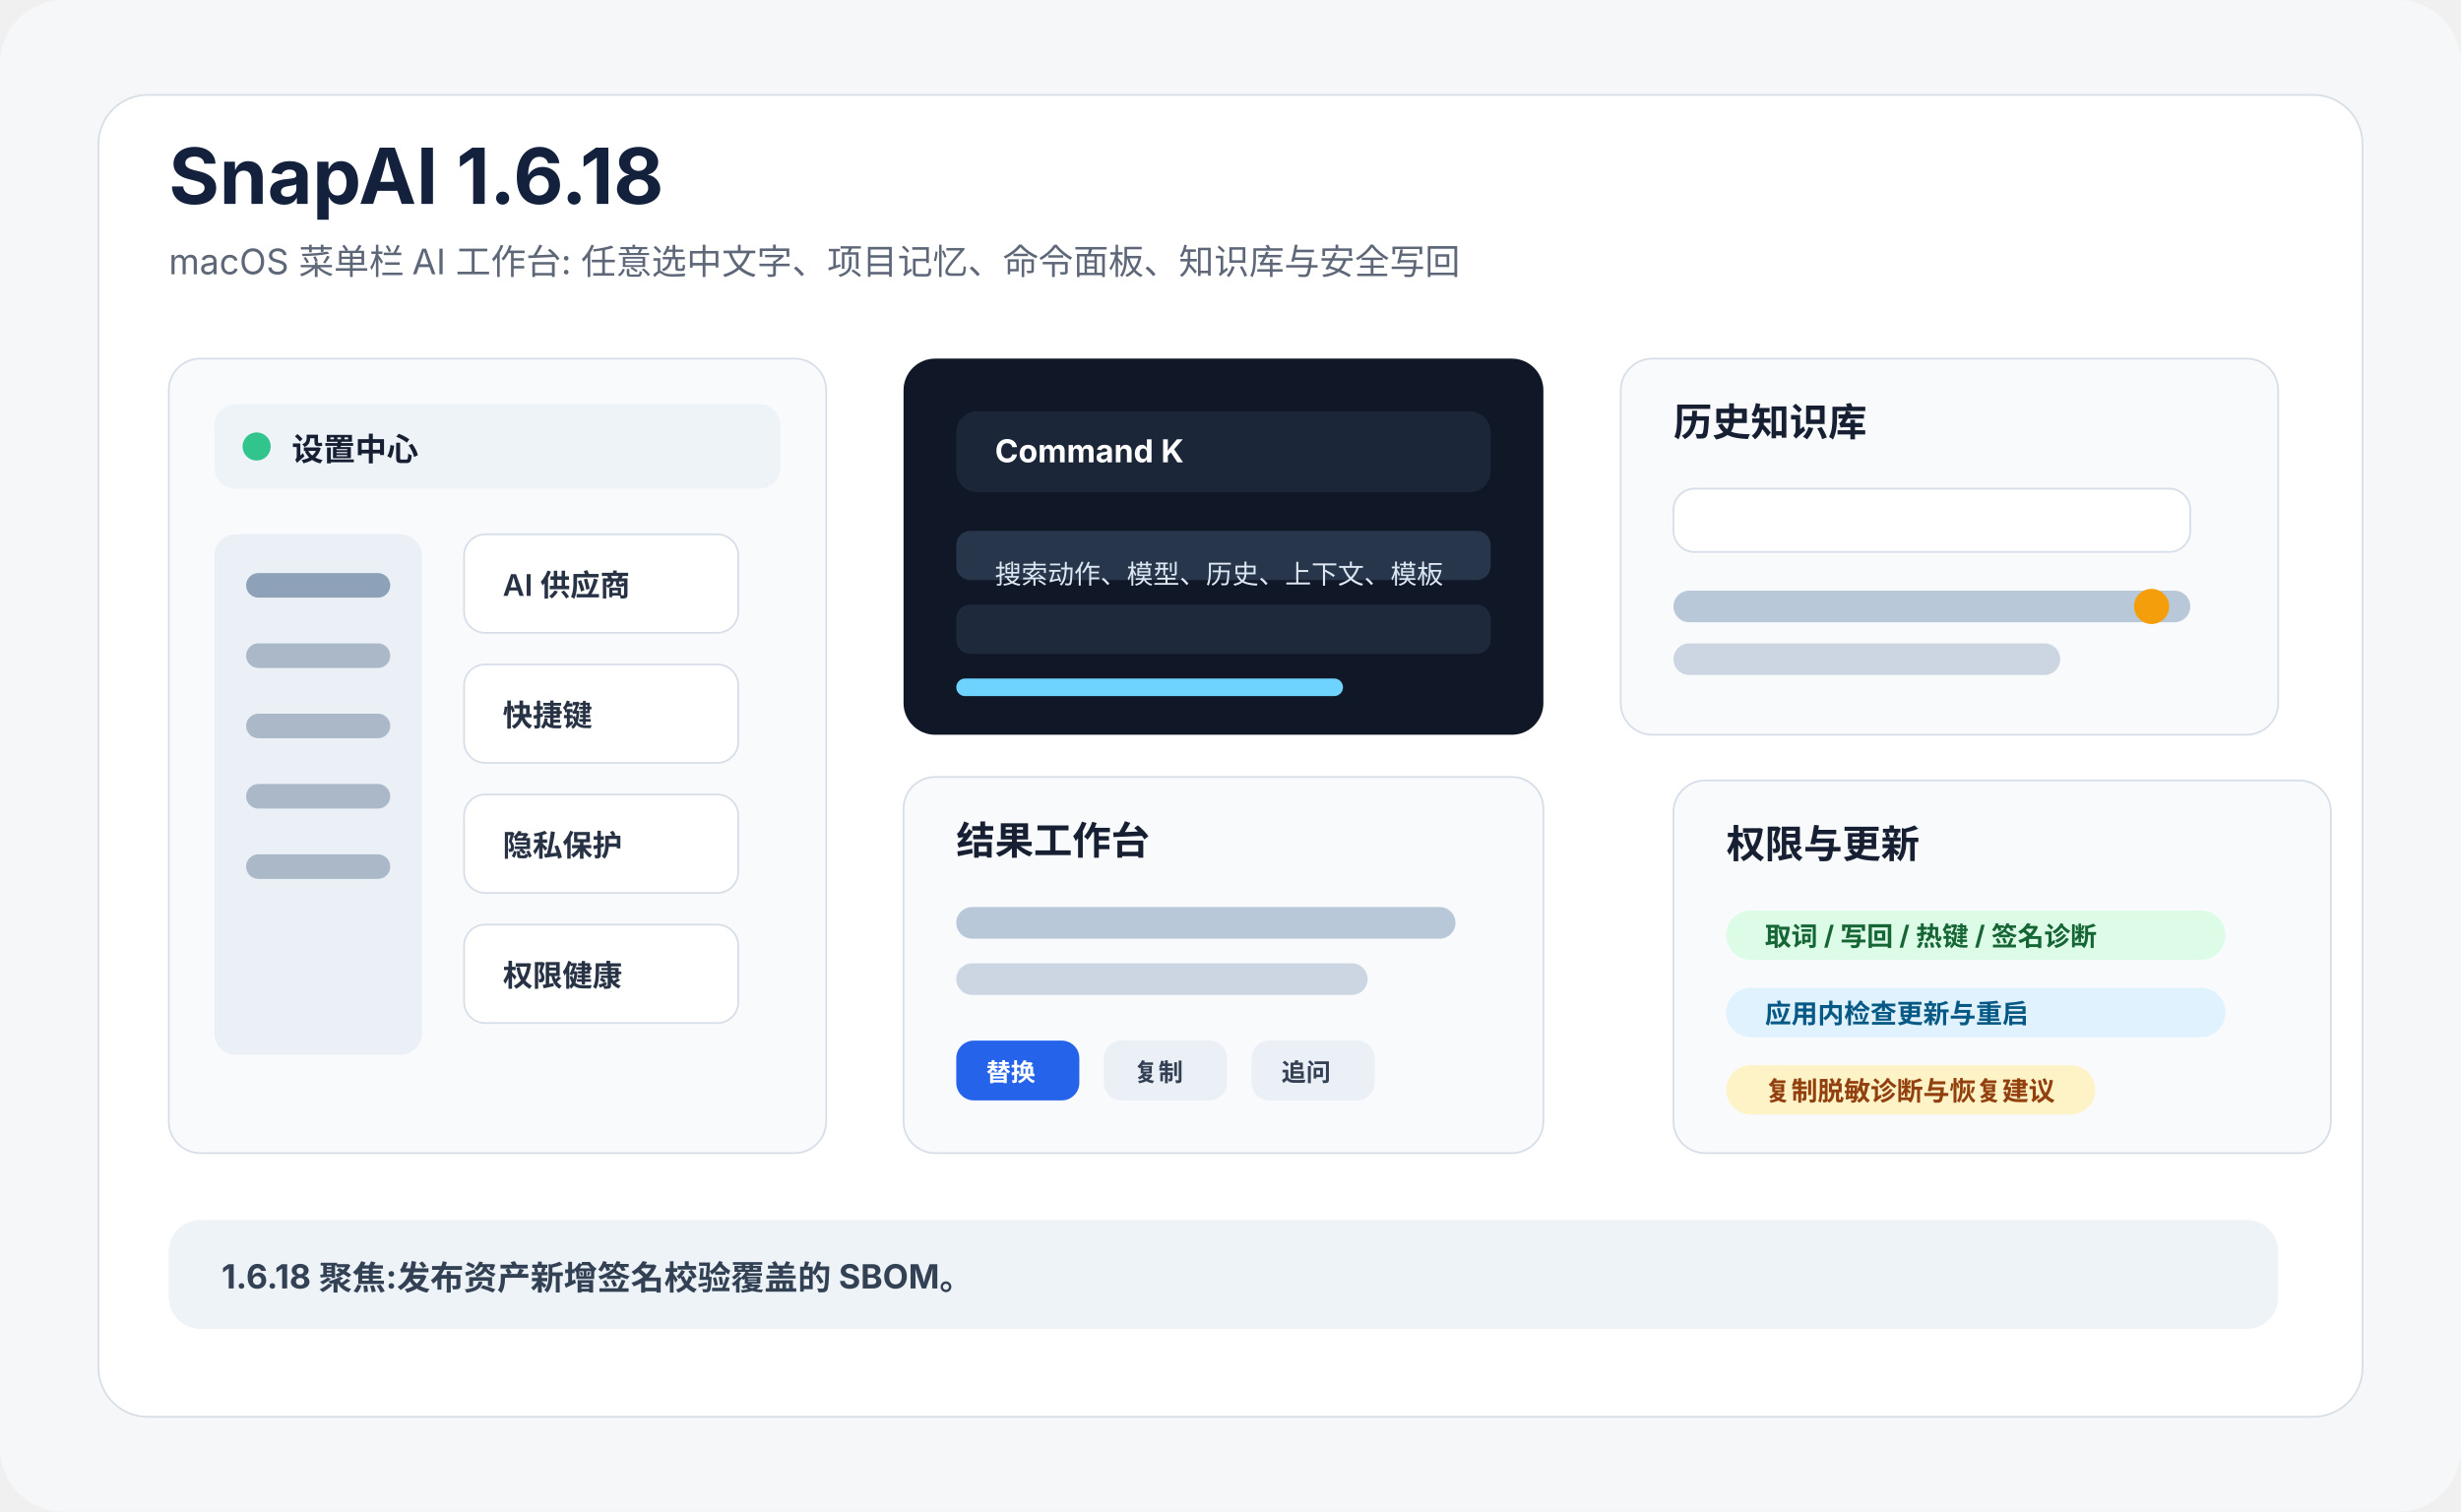
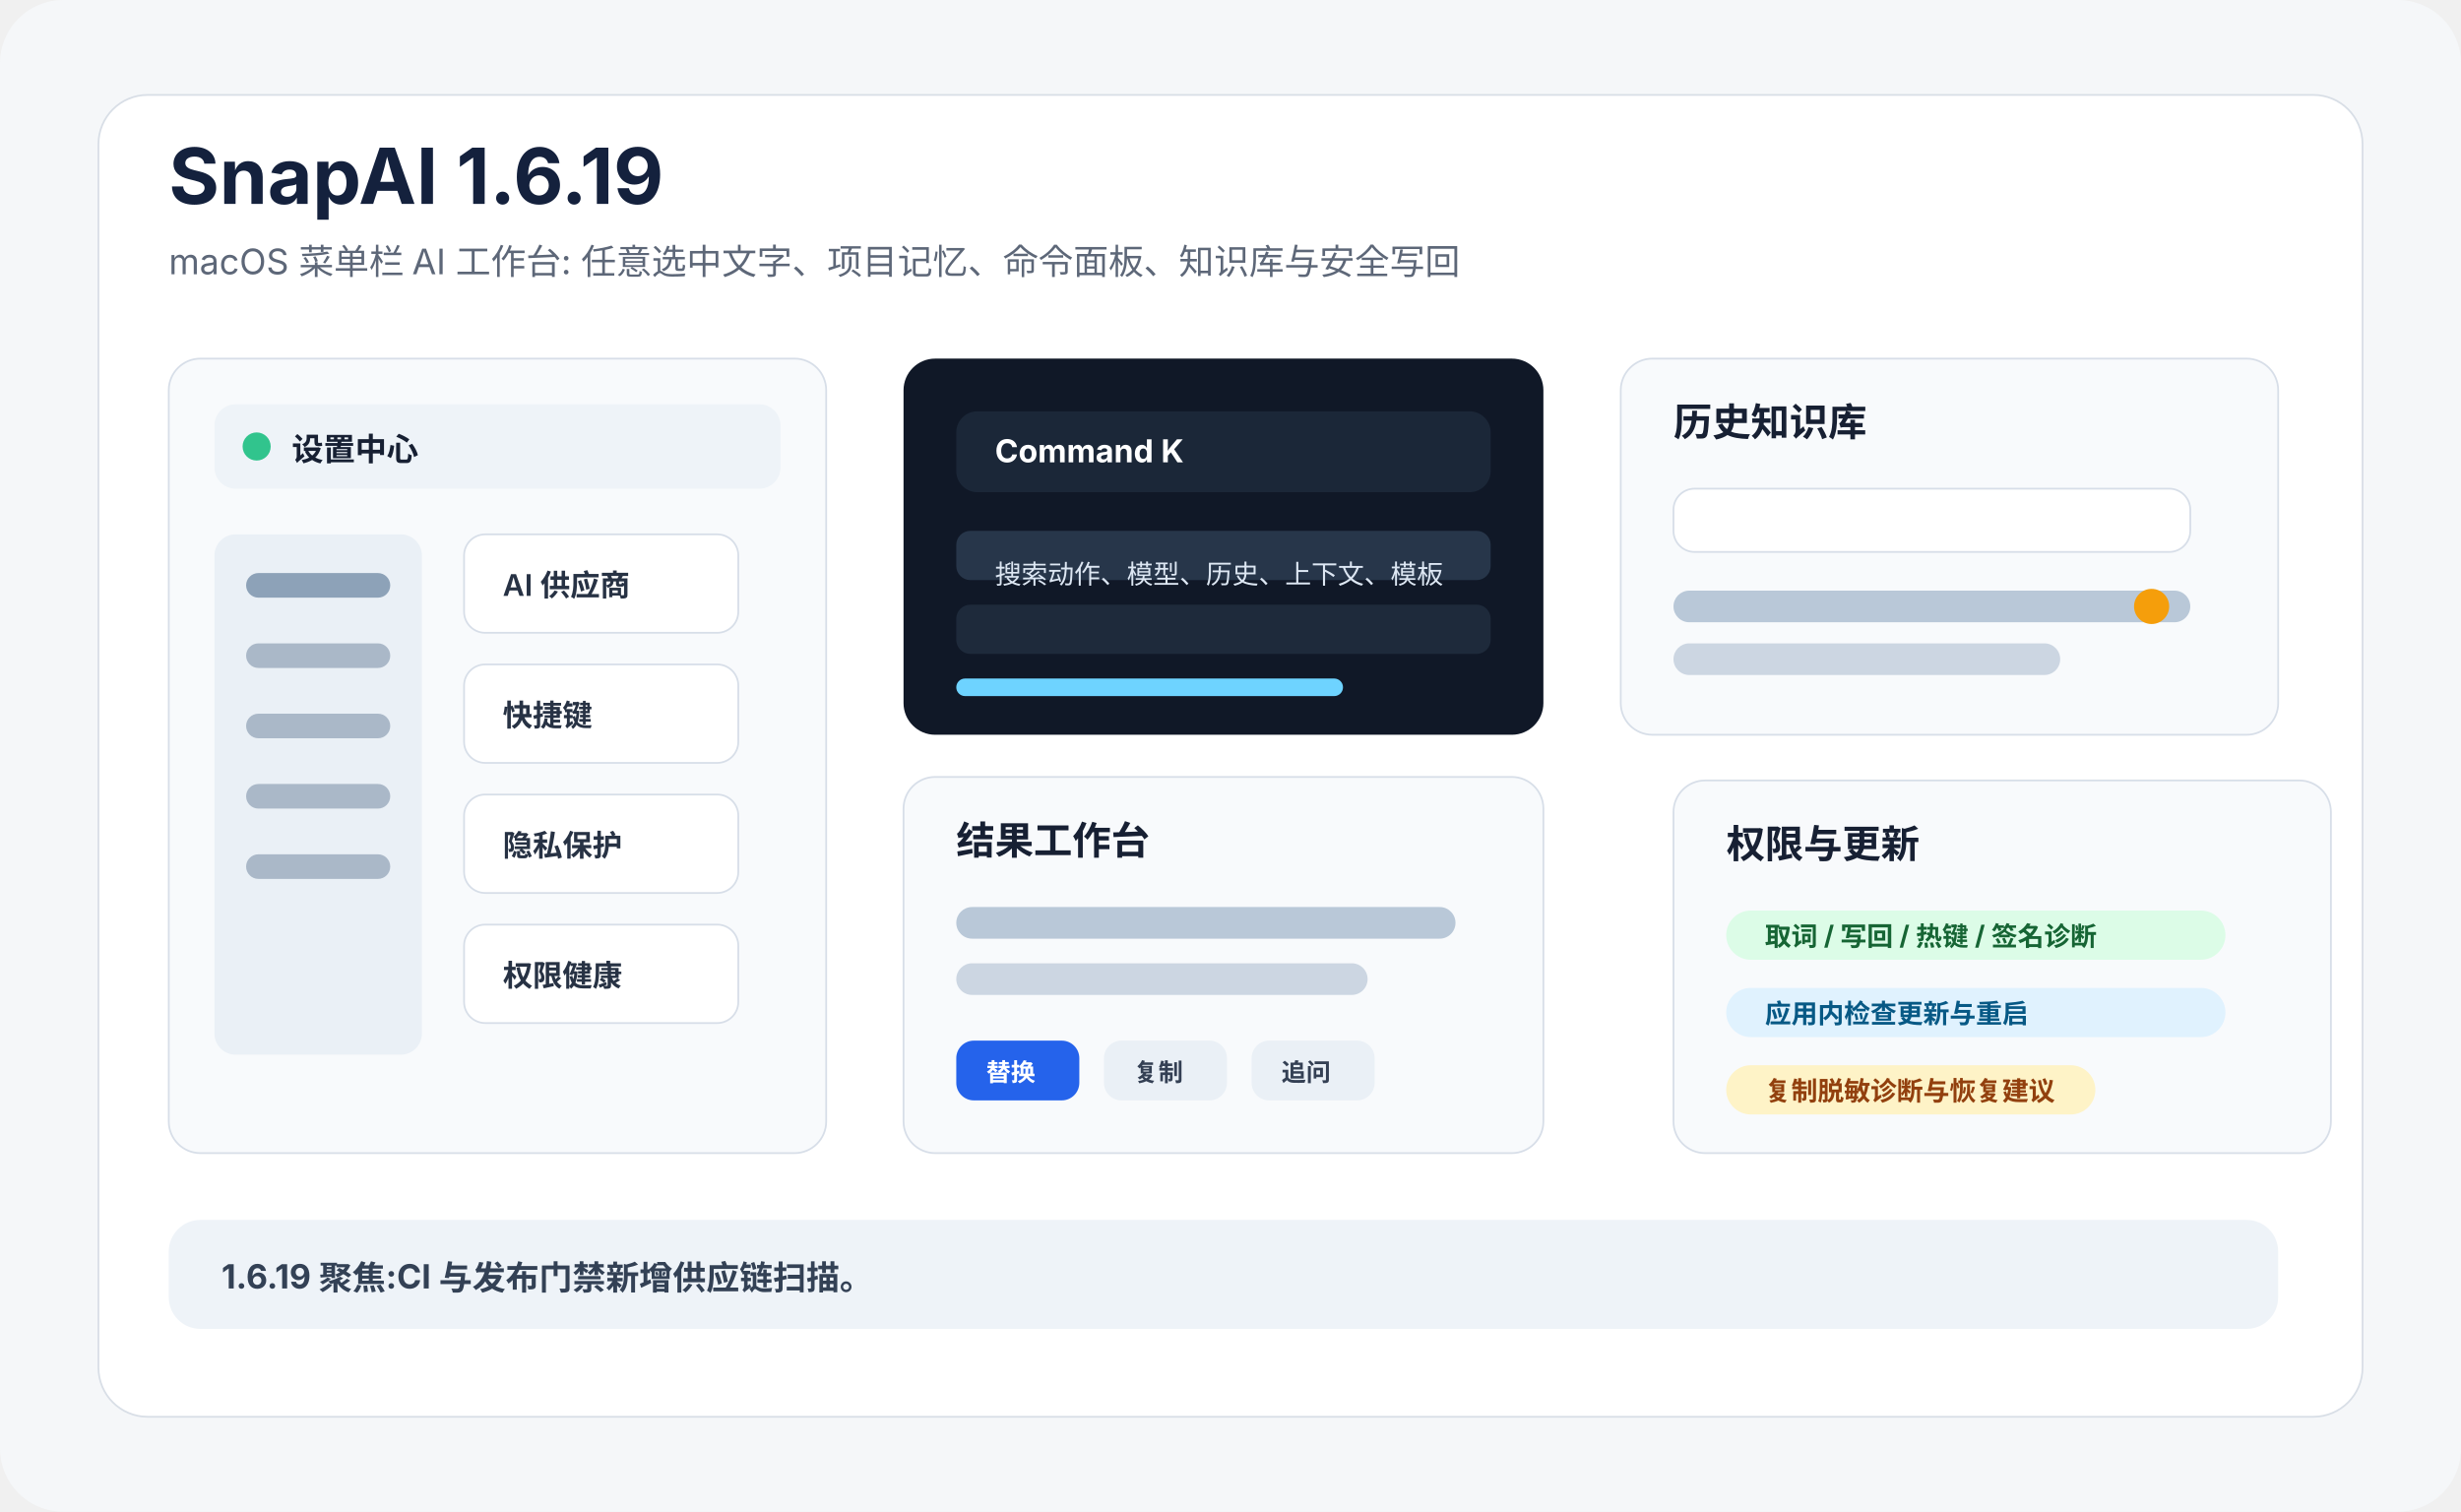
<svg xmlns="http://www.w3.org/2000/svg" width="1400" height="860" viewBox="0 0 1400 860" fill="none">
  <rect width="1400" height="860" rx="36" fill="#F5F7F9" />
  <rect x="56" y="54" width="1288" height="752" rx="28" fill="#FFFFFF" stroke="#D8DEE6" />
-   <text x="96" y="116" fill="#14213D" font-family="-apple-system,BlinkMacSystemFont,Segoe UI,sans-serif" font-size="44" font-weight="700">SnapAI 1.6.18</text>
+   <text x="96" y="116" fill="#14213D" font-family="-apple-system,BlinkMacSystemFont,Segoe UI,sans-serif" font-size="44" font-weight="700">SnapAI 1.6.19</text>
  <text x="96" y="156" fill="#5D6778" font-family="-apple-system,BlinkMacSystemFont,Segoe UI,sans-serif" font-size="20">macOS 菜单栏 AI 工作台: 任意选中文字、项目记忆、命令面板、知识库与安全写回</text>
  <rect x="96" y="204" width="374" height="452" rx="18" fill="#F8FAFC" stroke="#D7DEE8" />
  <rect x="122" y="230" width="322" height="48" rx="12" fill="#EEF3F8" />
  <circle cx="146" cy="254" r="8" fill="#31C48D" />
  <text x="166" y="262" fill="#172033" font-family="-apple-system,BlinkMacSystemFont,Segoe UI,sans-serif" font-size="18" font-weight="650">设置中心</text>
  <rect x="122" y="304" width="118" height="296" rx="12" fill="#EAF0F6" />
  <rect x="140" y="326" width="82" height="14" rx="7" fill="#8DA2B8" />
  <rect x="140" y="366" width="82" height="14" rx="7" fill="#AAB8C8" />
  <rect x="140" y="406" width="82" height="14" rx="7" fill="#AAB8C8" />
  <rect x="140" y="446" width="82" height="14" rx="7" fill="#AAB8C8" />
  <rect x="140" y="486" width="82" height="14" rx="7" fill="#AAB8C8" />
  <rect x="264" y="304" width="156" height="56" rx="12" fill="#FFFFFF" stroke="#D7DEE8" />
  <text x="286" y="339" fill="#273244" font-family="-apple-system,BlinkMacSystemFont,Segoe UI,sans-serif" font-size="17" font-weight="600">AI 供应商</text>
  <rect x="264" y="378" width="156" height="56" rx="12" fill="#FFFFFF" stroke="#D7DEE8" />
  <text x="286" y="413" fill="#273244" font-family="-apple-system,BlinkMacSystemFont,Segoe UI,sans-serif" font-size="17" font-weight="600">快捷键</text>
  <rect x="264" y="452" width="156" height="56" rx="12" fill="#FFFFFF" stroke="#D7DEE8" />
  <text x="286" y="487" fill="#273244" font-family="-apple-system,BlinkMacSystemFont,Segoe UI,sans-serif" font-size="17" font-weight="600">隐私保护</text>
  <rect x="264" y="526" width="156" height="56" rx="12" fill="#FFFFFF" stroke="#D7DEE8" />
  <text x="286" y="561" fill="#273244" font-family="-apple-system,BlinkMacSystemFont,Segoe UI,sans-serif" font-size="17" font-weight="600">权限健康</text>
  <rect x="514" y="204" width="364" height="214" rx="18" fill="#101827" />
  <rect x="544" y="234" width="304" height="46" rx="12" fill="#1B2738" />
  <text x="566" y="263" fill="#FFFFFF" font-family="-apple-system,BlinkMacSystemFont,Segoe UI,sans-serif" font-size="18" font-weight="650">Command K</text>
  <rect x="544" y="302" width="304" height="28" rx="8" fill="#27364A" />
  <rect x="544" y="344" width="304" height="28" rx="8" fill="#1E2A3B" />
  <rect x="544" y="386" width="220" height="10" rx="5" fill="#6ED3FF" />
  <text x="566" y="332" fill="#DDE7F3" font-family="-apple-system,BlinkMacSystemFont,Segoe UI,sans-serif" font-size="15">搜索动作、模型、历史、上下文、模板</text>
  <rect x="514" y="442" width="364" height="214" rx="18" fill="#F8FAFC" stroke="#D7DEE8" />
  <text x="544" y="486" fill="#172033" font-family="-apple-system,BlinkMacSystemFont,Segoe UI,sans-serif" font-size="22" font-weight="700">结果工作台</text>
  <rect x="544" y="516" width="284" height="18" rx="9" fill="#B9C8D8" />
  <rect x="544" y="548" width="234" height="18" rx="9" fill="#CCD6E2" />
  <rect x="544" y="592" width="70" height="34" rx="10" fill="#2563EB" />
  <rect x="628" y="592" width="70" height="34" rx="10" fill="#EAF0F6" />
  <rect x="712" y="592" width="70" height="34" rx="10" fill="#EAF0F6" />
  <text x="561" y="615" fill="#FFFFFF" font-family="-apple-system,BlinkMacSystemFont,Segoe UI,sans-serif" font-size="14" font-weight="700">替换</text>
  <text x="645" y="615" fill="#344054" font-family="-apple-system,BlinkMacSystemFont,Segoe UI,sans-serif" font-size="14" font-weight="700">复制</text>
  <text x="729" y="615" fill="#344054" font-family="-apple-system,BlinkMacSystemFont,Segoe UI,sans-serif" font-size="14" font-weight="700">追问</text>
  <rect x="922" y="204" width="374" height="214" rx="18" fill="#F8FAFC" stroke="#D7DEE8" />
  <text x="952" y="248" fill="#172033" font-family="-apple-system,BlinkMacSystemFont,Segoe UI,sans-serif" font-size="22" font-weight="700">历史知识库</text>
  <rect x="952" y="278" width="294" height="36" rx="12" fill="#FFFFFF" stroke="#D7DEE8" />
  <rect x="952" y="336" width="294" height="18" rx="9" fill="#B9C8D8" />
  <rect x="952" y="366" width="220" height="18" rx="9" fill="#CCD6E2" />
  <circle cx="1224" cy="345" r="10" fill="#F59E0B" />
  <rect x="952" y="444" width="374" height="212" rx="18" fill="#F8FAFC" stroke="#D7DEE8" />
  <text x="982" y="488" fill="#172033" font-family="-apple-system,BlinkMacSystemFont,Segoe UI,sans-serif" font-size="22" font-weight="700">权限与更新</text>
  <rect x="982" y="518" width="284" height="28" rx="14" fill="#DCFCE7" />
  <rect x="982" y="562" width="284" height="28" rx="14" fill="#E0F2FE" />
  <rect x="982" y="606" width="210" height="28" rx="14" fill="#FEF3C7" />
  <text x="1004" y="538" fill="#166534" font-family="-apple-system,BlinkMacSystemFont,Segoe UI,sans-serif" font-size="15" font-weight="650">取词 / 写回 / 热键 / 签名诊断</text>
  <text x="1004" y="582" fill="#075985" font-family="-apple-system,BlinkMacSystemFont,Segoe UI,sans-serif" font-size="15" font-weight="650">应用内检查更新与重启</text>
  <text x="1004" y="626" fill="#92400E" font-family="-apple-system,BlinkMacSystemFont,Segoe UI,sans-serif" font-size="15" font-weight="650">复制脱敏诊断与恢复建议</text>
  <rect x="96" y="694" width="1200" height="62" rx="18" fill="#EEF3F8" />
-   <text x="126" y="733" fill="#334155" font-family="-apple-system,BlinkMacSystemFont,Segoe UI,sans-serif" font-size="19" font-weight="650">1.6.18 聚焦:发布资产新增签名校验覆盖的 SBOM。</text>
+   <text x="126" y="733" fill="#334155" font-family="-apple-system,BlinkMacSystemFont,Segoe UI,sans-serif" font-size="19" font-weight="650">1.6.19 聚焦:CI 与发布门禁新增供应链扫描。</text>
</svg>
